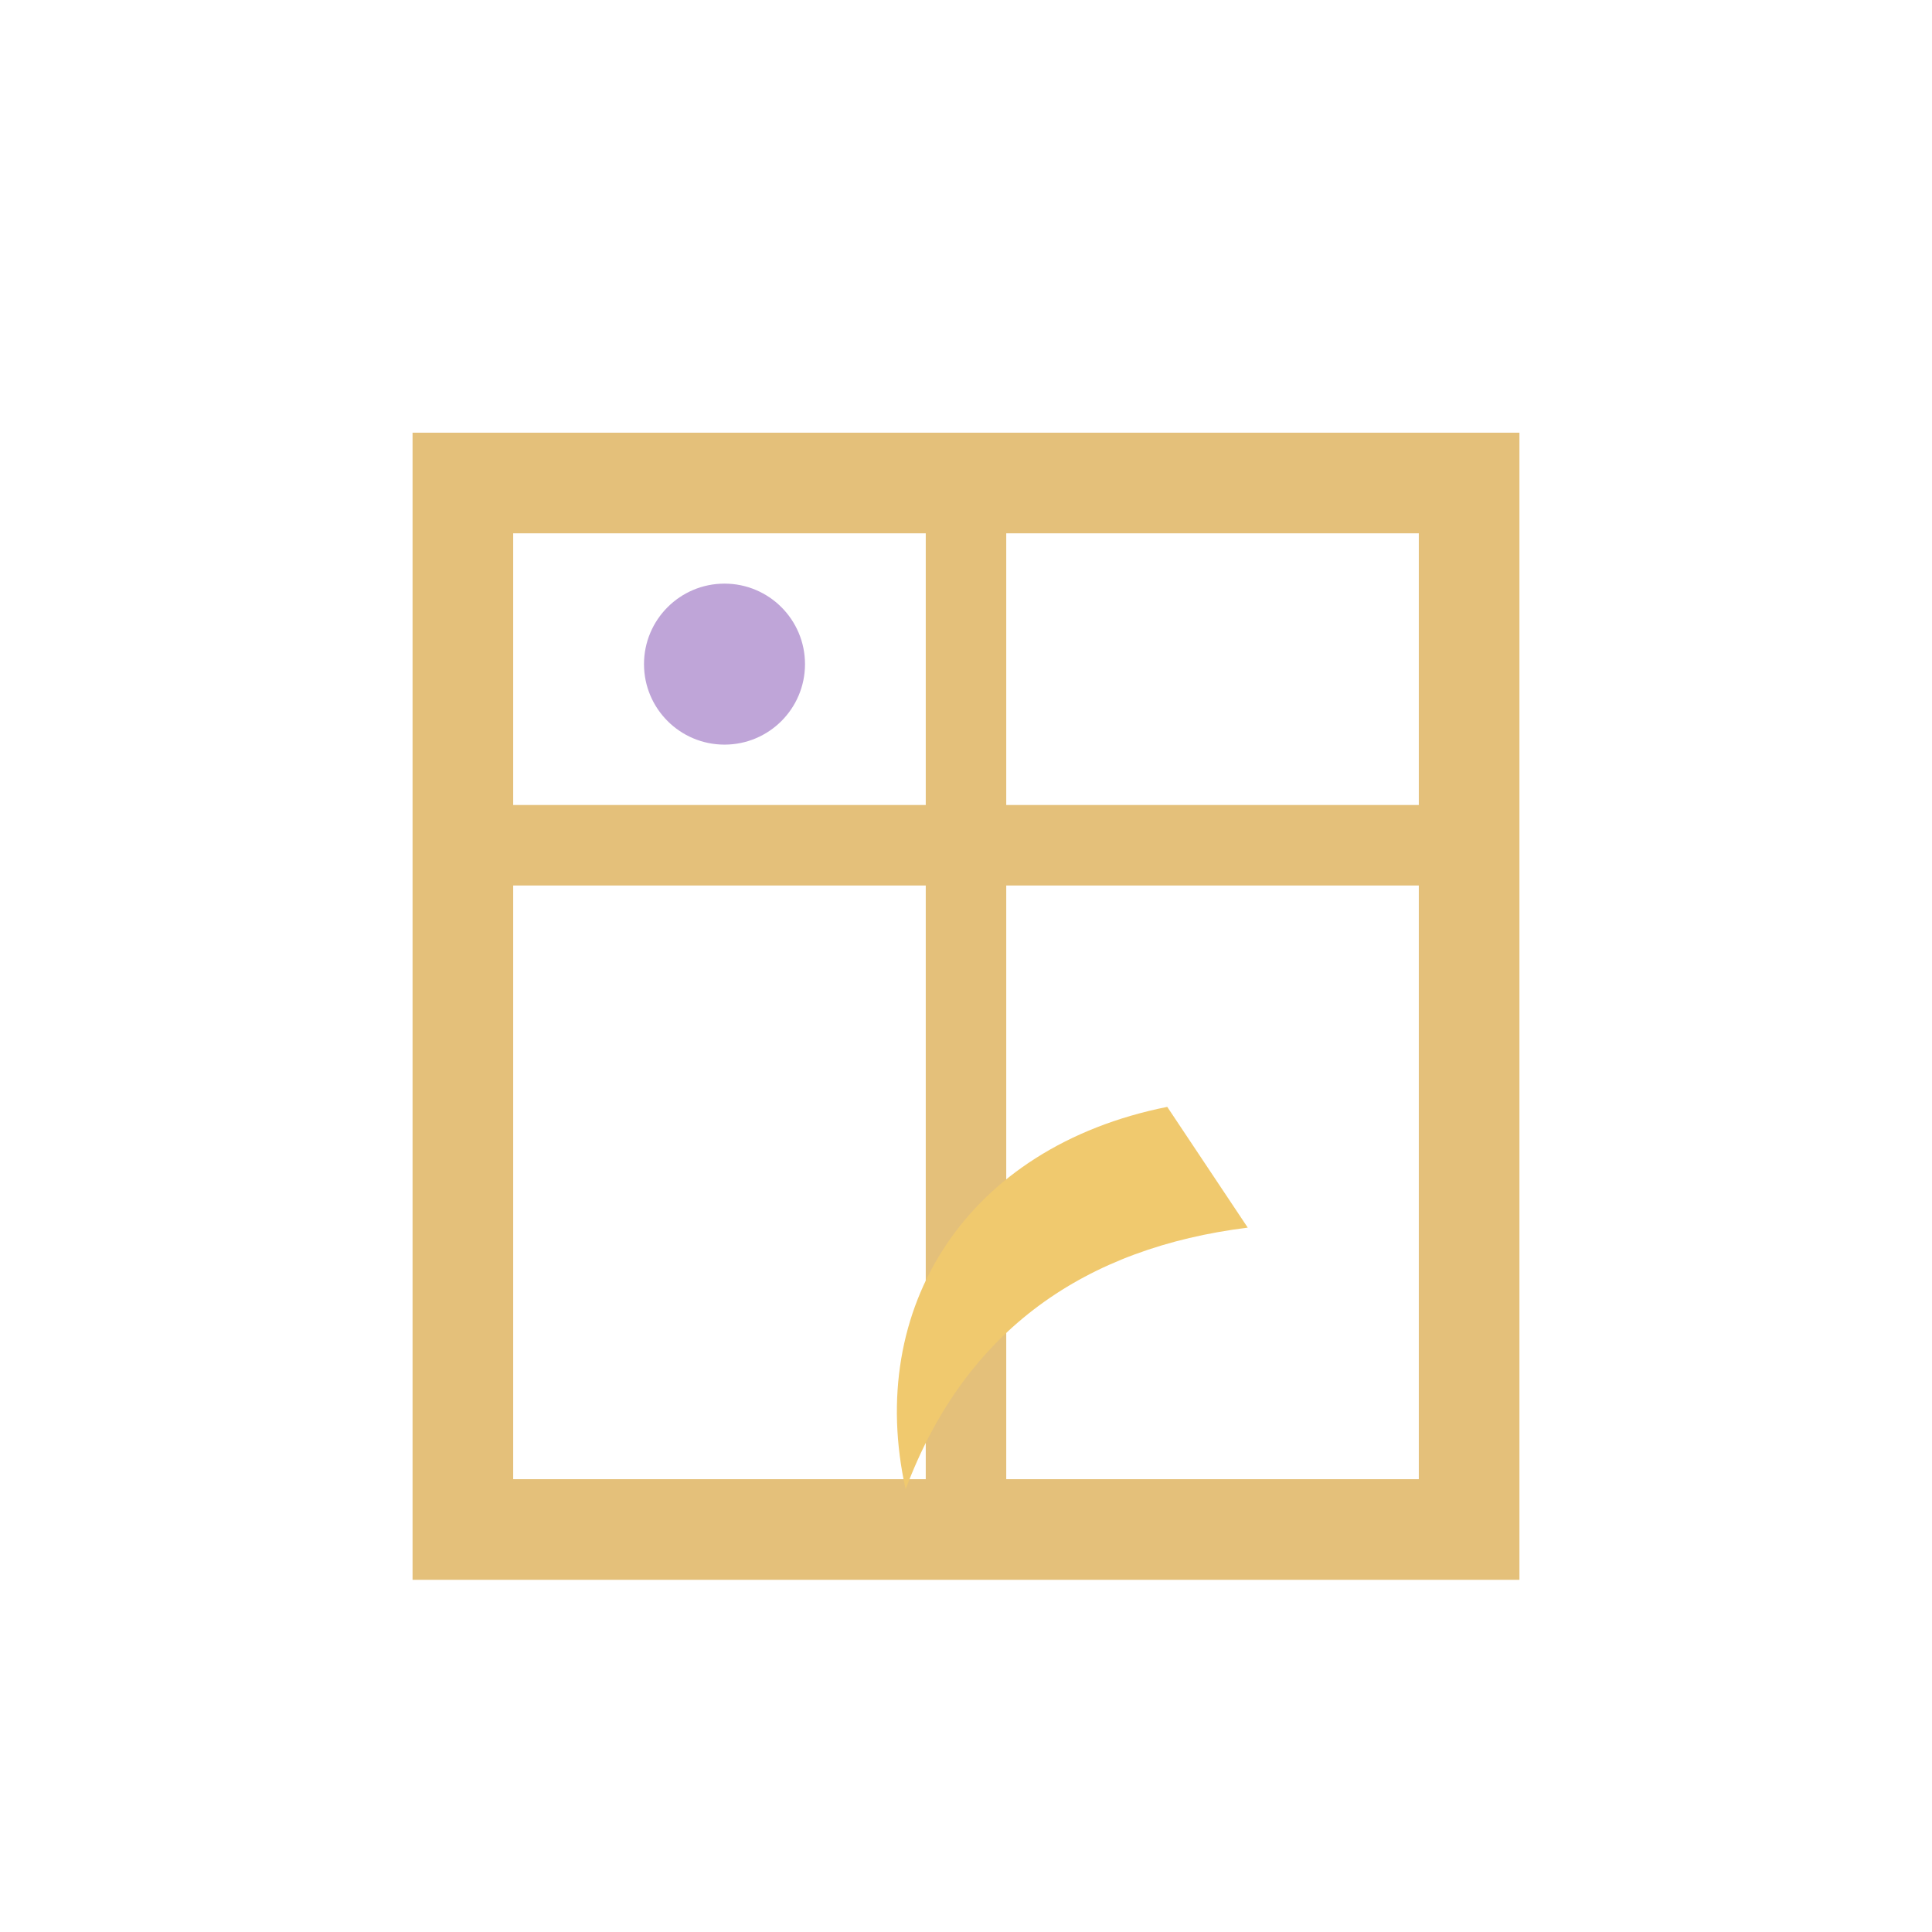
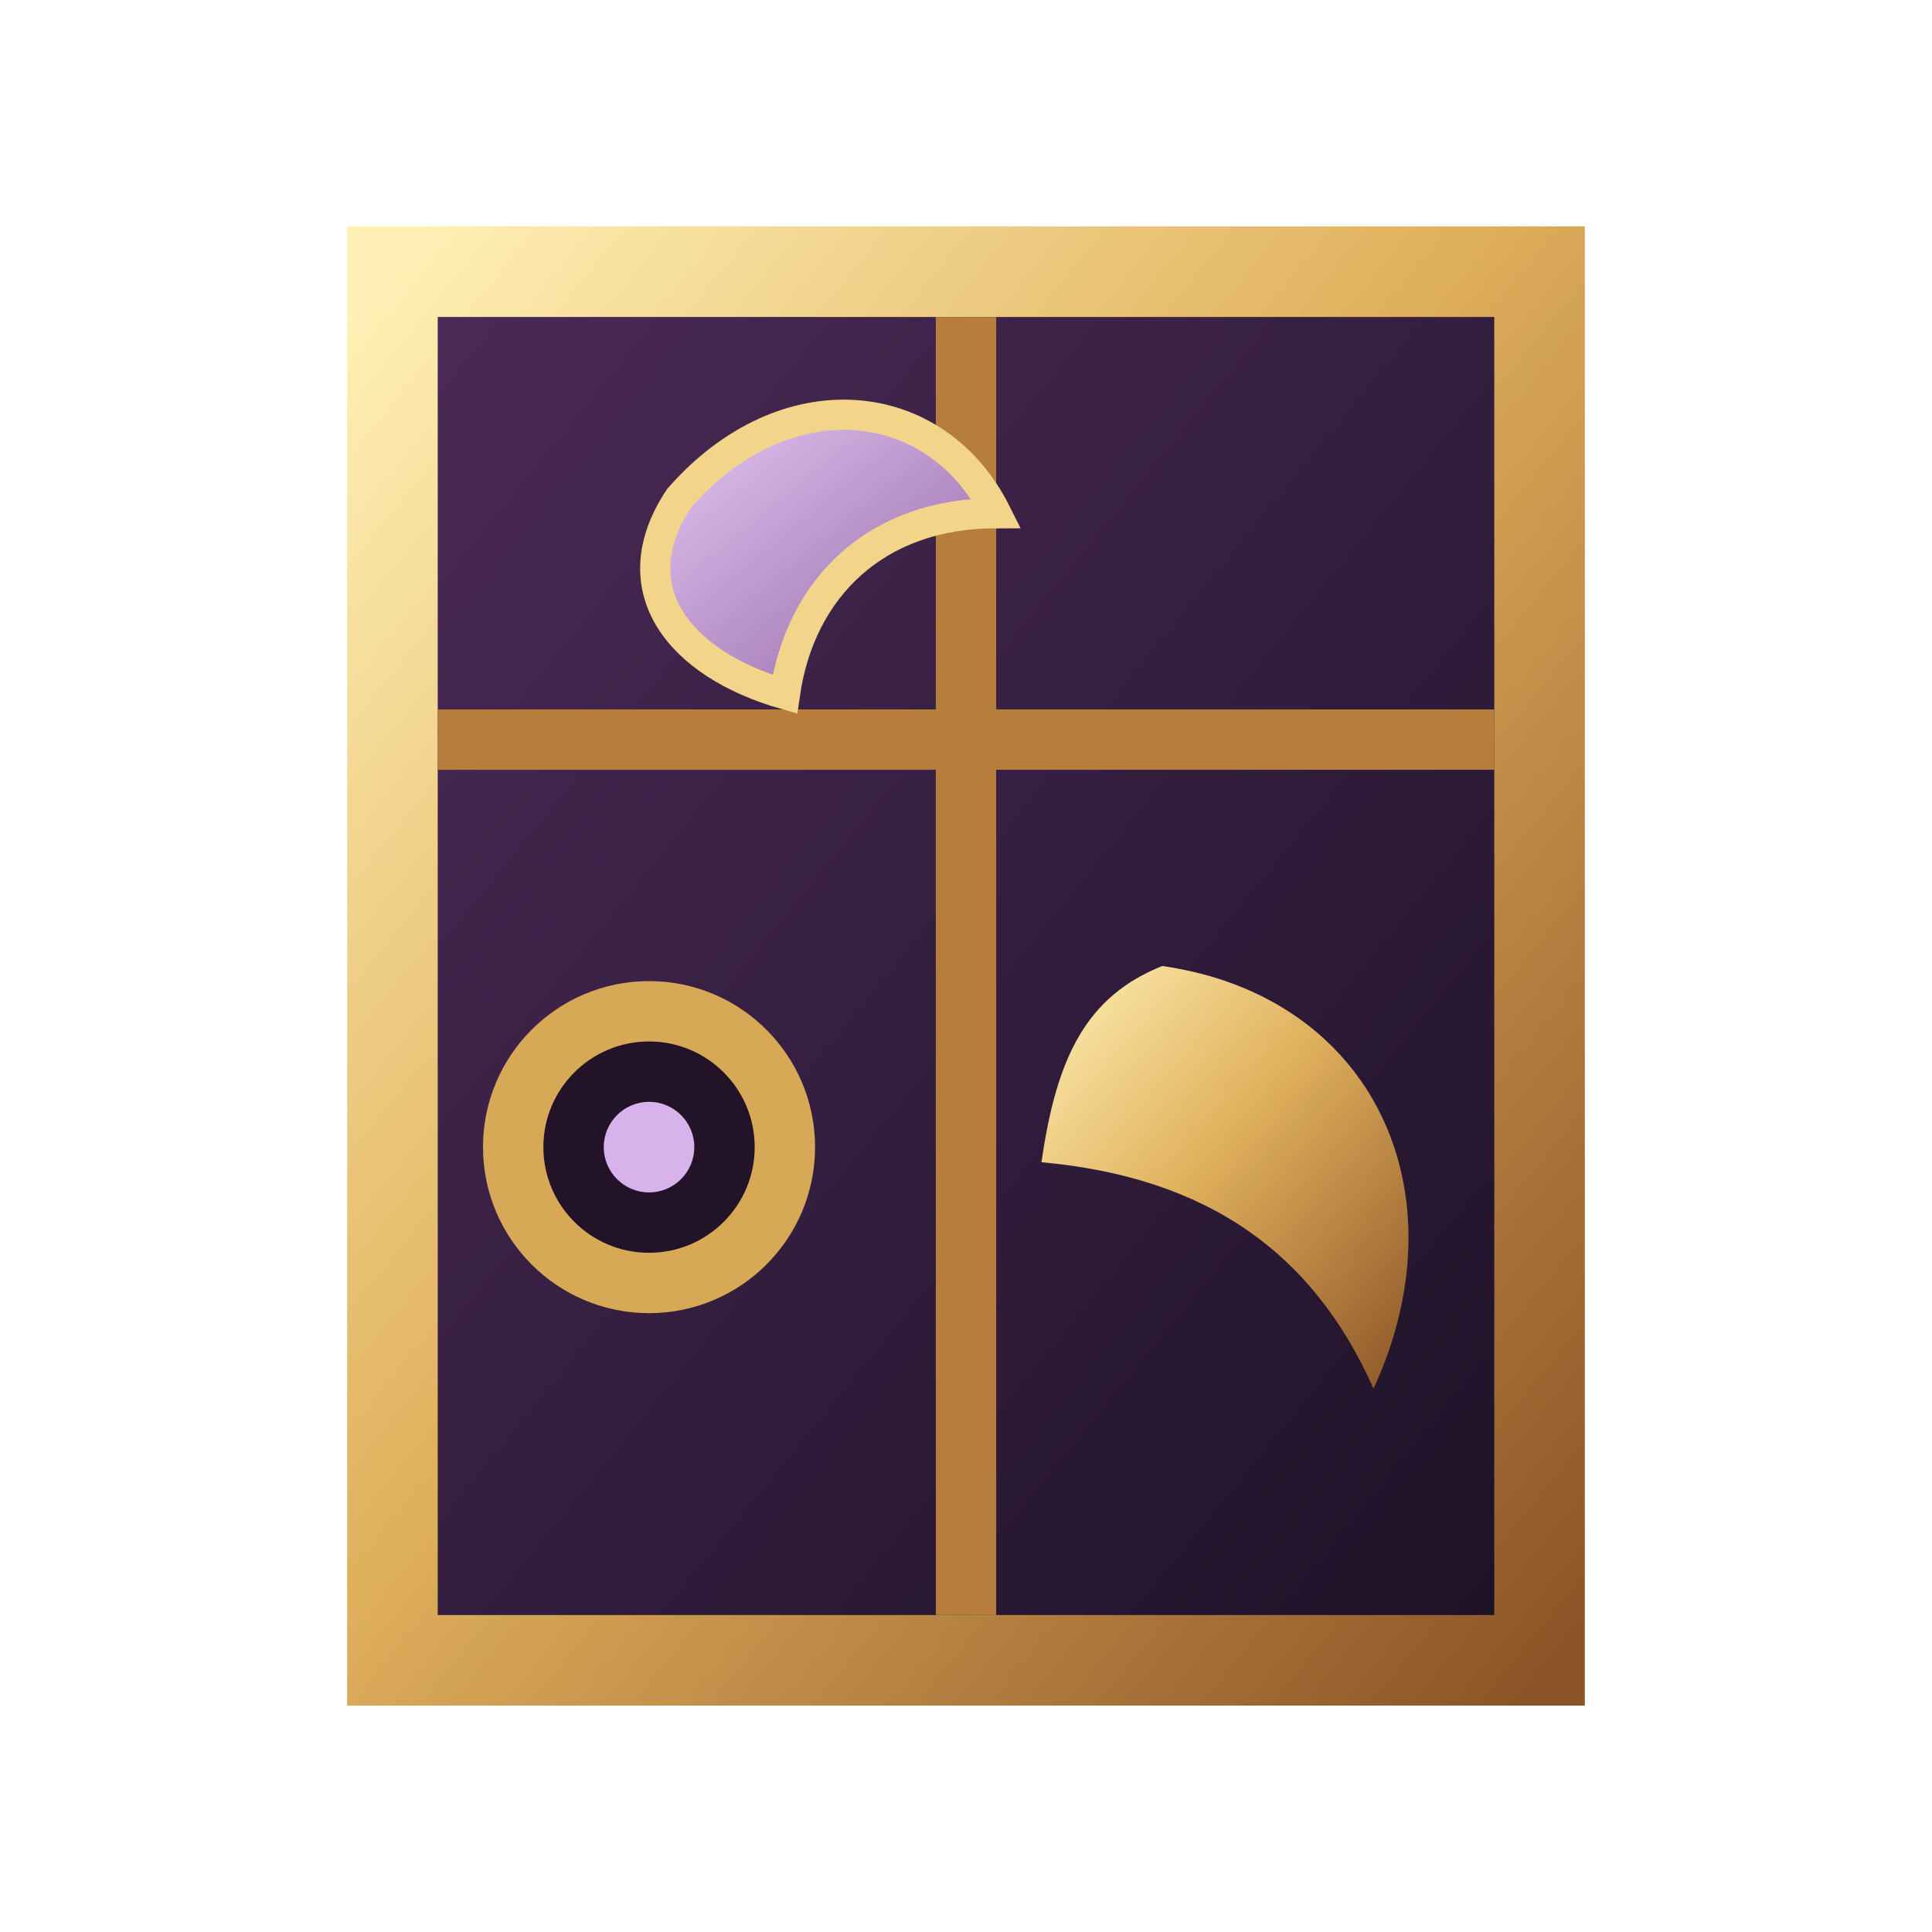
- <svg xmlns="http://www.w3.org/2000/svg" width="96" height="96" viewBox="0 0 96 96">
-   <path d="M23 24h50v52H23Z" fill="none" stroke="#E4C07A" stroke-width="5" />
-   <path d="M23 42h50M48 24v52" stroke="#E4C07A" stroke-width="4" />
-   <circle cx="36" cy="33" r="4" fill="#BFA5D8" />
-   <path d="M58 55c-10 2-15 10-13 19 3-8 9-12 17-13Z" fill="#F0C96E" />
+ <svg xmlns="http://www.w3.org/2000/svg" width="128" height="128" viewBox="0 0 128 128">
+   <defs>
+     <linearGradient id="gold" x1="0" y1="0" x2="1" y2="1">
+       <stop stop-color="#FFF0B5" />
+       <stop offset=".45" stop-color="#E0B15D" />
+       <stop offset="1" stop-color="#8C5527" />
+     </linearGradient>
+     <linearGradient id="plum" x1="0" y1="0" x2="1" y2="1">
+       <stop stop-color="#4C2B58" />
+       <stop offset="1" stop-color="#1C1125" />
+     </linearGradient>
+     <linearGradient id="lilac" x1="0" y1="0" x2="1" y2="1">
+       <stop stop-color="#E5C8F5" />
+       <stop offset="1" stop-color="#8E629F" />
+     </linearGradient>
+   </defs>
+   <path d="M26 18h76v92H26Z" rx="8" fill="url(#plum)" stroke="url(#gold)" stroke-width="6" />
+   <path d="M29 49h70M64 21v86" stroke="#B77D3D" stroke-width="4" />
+   <path d="M45 33c7-8 17-7 21 1-8 0-13 5-14 12-7-2-11-7-7-13Z" fill="url(#lilac)" stroke="#F2D48A" stroke-width="2" />
+   <path d="M77 64c14 2 20 15 14 28-4-9-11-14-22-15 1-7 3-11 8-13Z" fill="url(#gold)" />
+   <circle cx="43" cy="76" r="9" fill="#221329" stroke="#D7A956" stroke-width="4" />
+   <circle cx="43" cy="76" r="3" fill="#D8B2EB" />
</svg>
